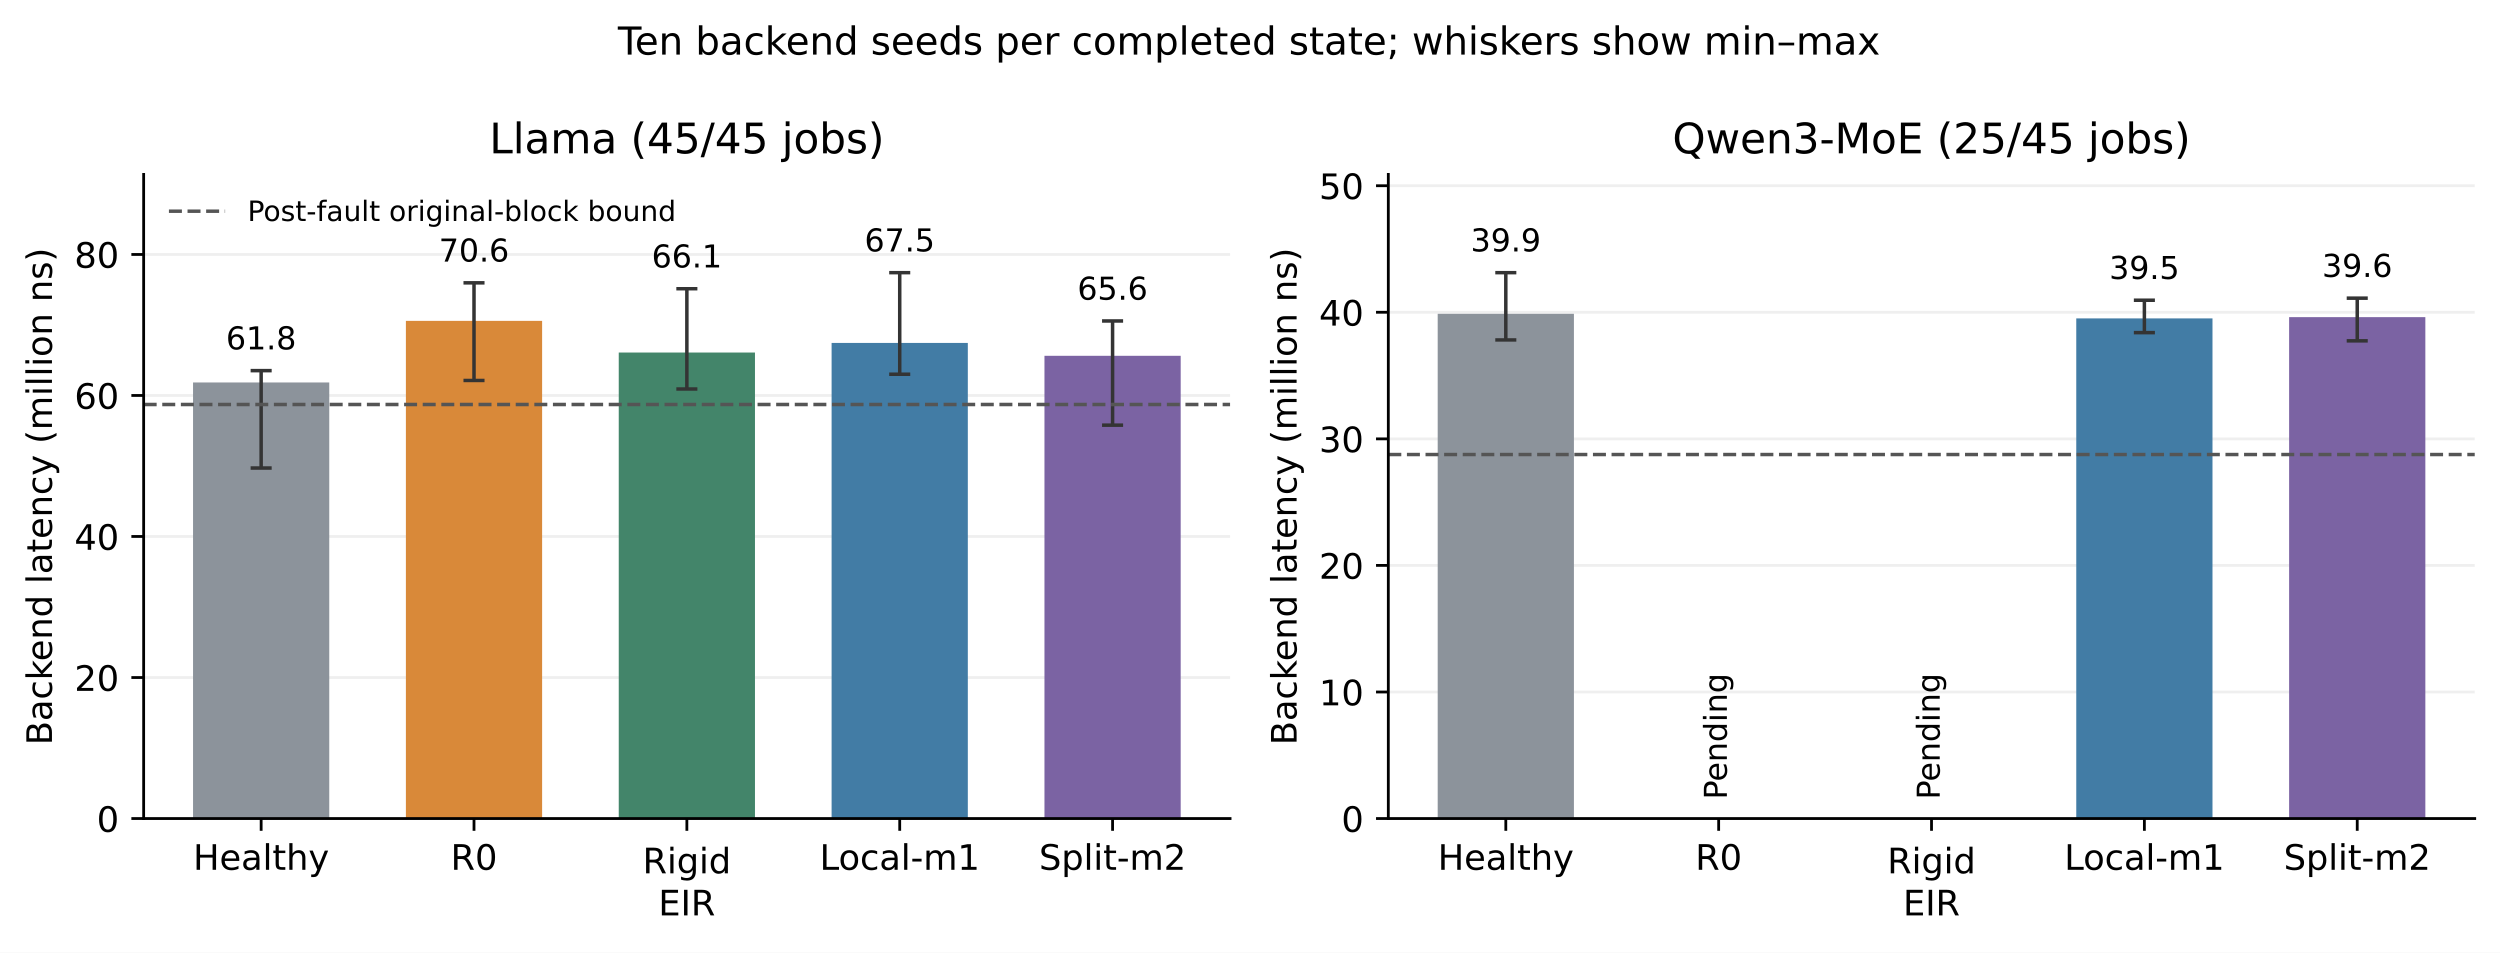
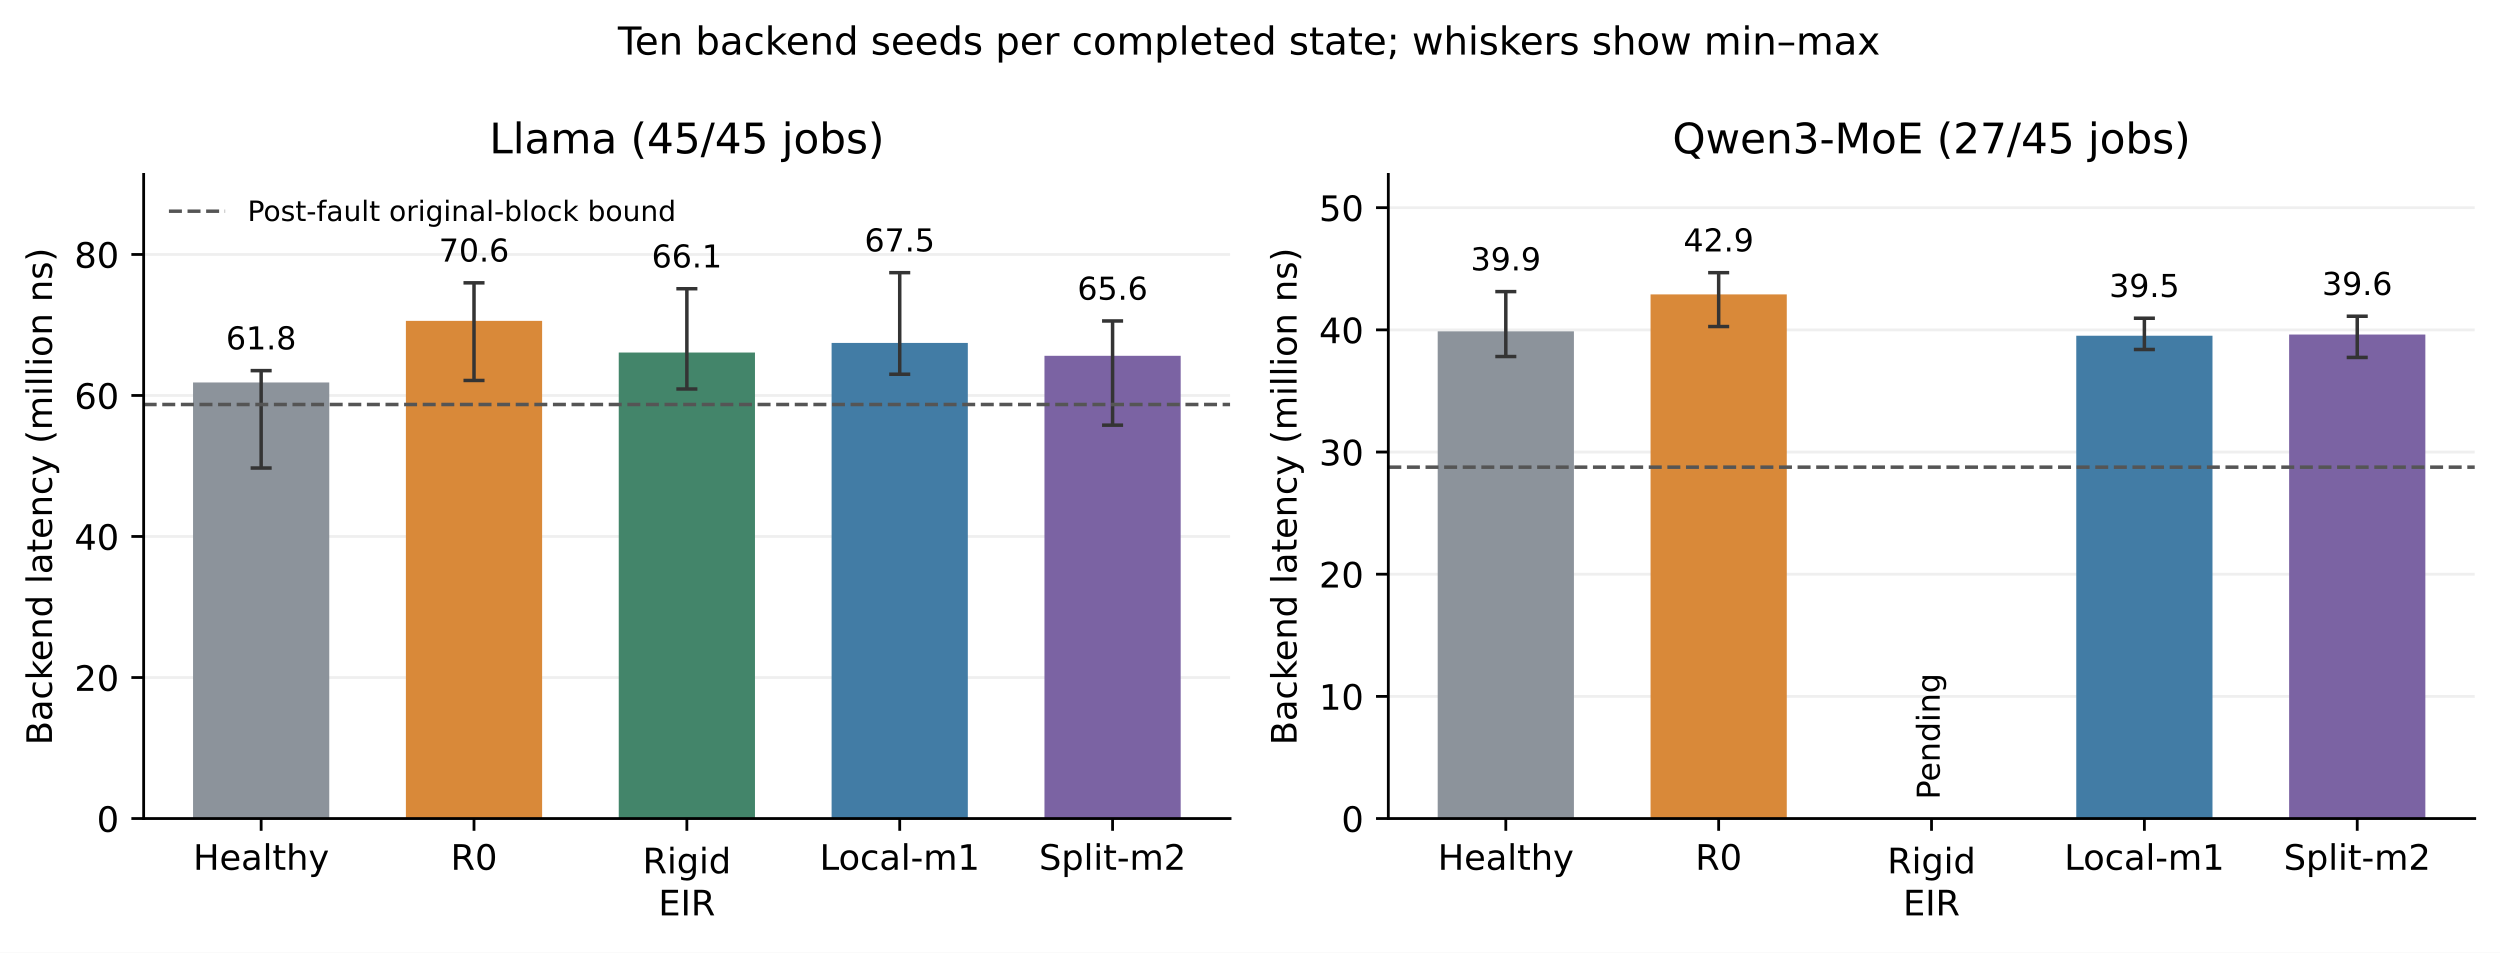
<svg xmlns="http://www.w3.org/2000/svg" xmlns:xlink="http://www.w3.org/1999/xlink" width="712.243pt" height="271.406pt" viewBox="0 0 712.243 271.406" version="1.1">
  <defs>
    <style type="text/css">*{stroke-linejoin: round; stroke-linecap: butt}</style>
  </defs>
  <g id="figure_1">
    <g id="patch_1">
      <path d="M 0 271.406  L 712.243 271.406  L 712.243 0  L 0 0  z " style="fill: #ffffff" />
    </g>
    <g id="axes_1">
      <g id="patch_2">
        <path d="M 40.926 233.202  L 350.443 233.202  L 350.443 49.688  L 40.926 49.688  z " style="fill: #ffffff" />
      </g>
      <g id="matplotlib.axis_1">
        <g id="xtick_1">
          <g id="line2d_1">
            <defs>
-               <path id="m95db76393a" d="M 0 0  L 0 3.5  " style="stroke: #000000; stroke-width: 0.8" />
+               <path id="m9a0423c2c5" d="M 0 0  L 0 3.5  " style="stroke: #000000; stroke-width: 0.8" />
            </defs>
            <g>
-               <use xlink:href="#m95db76393a" x="74.4" y="233.202" style="stroke: #000000; stroke-width: 0.8" />
+               <use xlink:href="#m9a0423c2c5" x="74.4" y="233.202" style="stroke: #000000; stroke-width: 0.8" />
            </g>
          </g>
          <g id="text_1">
            <text style="font-size: 10px; font-family: 'DejaVu Sans', 'Bitstream Vera Sans', 'Computer Modern Sans Serif', 'Lucida Grande', 'Verdana', 'Geneva', 'Lucid', 'Arial', 'Helvetica', 'Avant Garde', sans-serif; text-anchor: middle" x="74.4" y="247.8" transform="rotate(-0 74.40026 247.8002)">Healthy</text>
          </g>
        </g>
        <g id="xtick_2">
          <g id="line2d_2">
            <g>
-               <use xlink:href="#m95db76393a" x="135.042" y="233.202" style="stroke: #000000; stroke-width: 0.8" />
+               <use xlink:href="#m9a0423c2c5" x="135.042" y="233.202" style="stroke: #000000; stroke-width: 0.8" />
            </g>
          </g>
          <g id="text_2">
            <text style="font-size: 10px; font-family: 'DejaVu Sans', 'Bitstream Vera Sans', 'Computer Modern Sans Serif', 'Lucida Grande', 'Verdana', 'Geneva', 'Lucid', 'Arial', 'Helvetica', 'Avant Garde', sans-serif; text-anchor: middle" x="135.042" y="247.799" transform="rotate(-0 135.0424 247.7994)">R0</text>
          </g>
        </g>
        <g id="xtick_3">
          <g id="line2d_3">
            <g>
-               <use xlink:href="#m95db76393a" x="195.685" y="233.202" style="stroke: #000000; stroke-width: 0.8" />
+               <use xlink:href="#m9a0423c2c5" x="195.685" y="233.202" style="stroke: #000000; stroke-width: 0.8" />
            </g>
          </g>
          <g id="text_3">
            <text style="font-size: 10px; font-family: 'DejaVu Sans', 'Bitstream Vera Sans', 'Computer Modern Sans Serif', 'Lucida Grande', 'Verdana', 'Geneva', 'Lucid', 'Arial', 'Helvetica', 'Avant Garde', sans-serif" transform="translate(183.0838 248.8012)">Rigid</text>
            <text style="font-size: 10px; font-family: 'DejaVu Sans', 'Bitstream Vera Sans', 'Computer Modern Sans Serif', 'Lucida Grande', 'Verdana', 'Geneva', 'Lucid', 'Arial', 'Helvetica', 'Avant Garde', sans-serif" transform="translate(187.576 260.8031)">EIR</text>
          </g>
        </g>
        <g id="xtick_4">
          <g id="line2d_4">
            <g>
-               <use xlink:href="#m95db76393a" x="256.327" y="233.202" style="stroke: #000000; stroke-width: 0.8" />
+               <use xlink:href="#m9a0423c2c5" x="256.327" y="233.202" style="stroke: #000000; stroke-width: 0.8" />
            </g>
          </g>
          <g id="text_4">
            <text style="font-size: 10px; font-family: 'DejaVu Sans', 'Bitstream Vera Sans', 'Computer Modern Sans Serif', 'Lucida Grande', 'Verdana', 'Geneva', 'Lucid', 'Arial', 'Helvetica', 'Avant Garde', sans-serif; text-anchor: middle" x="256.327" y="247.8" transform="rotate(-0 256.3268 247.8002)">Local-m1</text>
          </g>
        </g>
        <g id="xtick_5">
          <g id="line2d_5">
            <g>
-               <use xlink:href="#m95db76393a" x="316.969" y="233.202" style="stroke: #000000; stroke-width: 0.8" />
+               <use xlink:href="#m9a0423c2c5" x="316.969" y="233.202" style="stroke: #000000; stroke-width: 0.8" />
            </g>
          </g>
          <g id="text_5">
            <text style="font-size: 10px; font-family: 'DejaVu Sans', 'Bitstream Vera Sans', 'Computer Modern Sans Serif', 'Lucida Grande', 'Verdana', 'Geneva', 'Lucid', 'Arial', 'Helvetica', 'Avant Garde', sans-serif; text-anchor: middle" x="316.969" y="247.8" transform="rotate(-0 316.969 247.8002)">Split-m2</text>
          </g>
        </g>
      </g>
      <g id="matplotlib.axis_2">
        <g id="ytick_1">
          <g id="line2d_6">
-             <path d="M 40.926 233.202  L 350.443 233.202  " clip-path="url(#p97228d1e04)" style="fill: none; stroke: #b0b0b0; stroke-opacity: 0.2; stroke-width: 0.8; stroke-linecap: square" />
+             <path d="M 40.926 233.202  L 350.443 233.202  " clip-path="url(#p2114ed4de5)" style="fill: none; stroke: #b0b0b0; stroke-opacity: 0.2; stroke-width: 0.8; stroke-linecap: square" />
          </g>
          <g id="line2d_7">
            <defs>
-               <path id="ma8f93a1567" d="M 0 0  L -3.5 0  " style="stroke: #000000; stroke-width: 0.8" />
+               <path id="me1f242c147" d="M 0 0  L -3.5 0  " style="stroke: #000000; stroke-width: 0.8" />
            </defs>
            <g>
-               <use xlink:href="#ma8f93a1567" x="40.926" y="233.202" style="stroke: #000000; stroke-width: 0.8" />
+               <use xlink:href="#me1f242c147" x="40.926" y="233.202" style="stroke: #000000; stroke-width: 0.8" />
            </g>
          </g>
          <g id="text_6">
            <text style="font-size: 10px; font-family: 'DejaVu Sans', 'Bitstream Vera Sans', 'Computer Modern Sans Serif', 'Lucida Grande', 'Verdana', 'Geneva', 'Lucid', 'Arial', 'Helvetica', 'Avant Garde', sans-serif; text-anchor: end" x="33.926" y="237.001" transform="rotate(-0 33.92578 237.0006)">0</text>
          </g>
        </g>
        <g id="ytick_2">
          <g id="line2d_8">
-             <path d="M 40.926 193.024  L 350.443 193.024  " clip-path="url(#p97228d1e04)" style="fill: none; stroke: #b0b0b0; stroke-opacity: 0.2; stroke-width: 0.8; stroke-linecap: square" />
+             <path d="M 40.926 193.024  L 350.443 193.024  " clip-path="url(#p2114ed4de5)" style="fill: none; stroke: #b0b0b0; stroke-opacity: 0.2; stroke-width: 0.8; stroke-linecap: square" />
          </g>
          <g id="line2d_9">
            <g>
-               <use xlink:href="#ma8f93a1567" x="40.926" y="193.024" style="stroke: #000000; stroke-width: 0.8" />
+               <use xlink:href="#me1f242c147" x="40.926" y="193.024" style="stroke: #000000; stroke-width: 0.8" />
            </g>
          </g>
          <g id="text_7">
            <text style="font-size: 10px; font-family: 'DejaVu Sans', 'Bitstream Vera Sans', 'Computer Modern Sans Serif', 'Lucida Grande', 'Verdana', 'Geneva', 'Lucid', 'Arial', 'Helvetica', 'Avant Garde', sans-serif; text-anchor: end" x="33.926" y="196.822" transform="rotate(-0 33.92578 196.8224)">20</text>
          </g>
        </g>
        <g id="ytick_3">
          <g id="line2d_10">
-             <path d="M 40.926 152.845  L 350.443 152.845  " clip-path="url(#p97228d1e04)" style="fill: none; stroke: #b0b0b0; stroke-opacity: 0.2; stroke-width: 0.8; stroke-linecap: square" />
+             <path d="M 40.926 152.845  L 350.443 152.845  " clip-path="url(#p2114ed4de5)" style="fill: none; stroke: #b0b0b0; stroke-opacity: 0.2; stroke-width: 0.8; stroke-linecap: square" />
          </g>
          <g id="line2d_11">
            <g>
-               <use xlink:href="#ma8f93a1567" x="40.926" y="152.845" style="stroke: #000000; stroke-width: 0.8" />
+               <use xlink:href="#me1f242c147" x="40.926" y="152.845" style="stroke: #000000; stroke-width: 0.8" />
            </g>
          </g>
          <g id="text_8">
            <text style="font-size: 10px; font-family: 'DejaVu Sans', 'Bitstream Vera Sans', 'Computer Modern Sans Serif', 'Lucida Grande', 'Verdana', 'Geneva', 'Lucid', 'Arial', 'Helvetica', 'Avant Garde', sans-serif; text-anchor: end" x="33.926" y="156.644" transform="rotate(-0 33.92578 156.6443)">40</text>
          </g>
        </g>
        <g id="ytick_4">
          <g id="line2d_12">
-             <path d="M 40.926 112.667  L 350.443 112.667  " clip-path="url(#p97228d1e04)" style="fill: none; stroke: #b0b0b0; stroke-opacity: 0.2; stroke-width: 0.8; stroke-linecap: square" />
+             <path d="M 40.926 112.667  L 350.443 112.667  " clip-path="url(#p2114ed4de5)" style="fill: none; stroke: #b0b0b0; stroke-opacity: 0.2; stroke-width: 0.8; stroke-linecap: square" />
          </g>
          <g id="line2d_13">
            <g>
-               <use xlink:href="#ma8f93a1567" x="40.926" y="112.667" style="stroke: #000000; stroke-width: 0.8" />
+               <use xlink:href="#me1f242c147" x="40.926" y="112.667" style="stroke: #000000; stroke-width: 0.8" />
            </g>
          </g>
          <g id="text_9">
            <text style="font-size: 10px; font-family: 'DejaVu Sans', 'Bitstream Vera Sans', 'Computer Modern Sans Serif', 'Lucida Grande', 'Verdana', 'Geneva', 'Lucid', 'Arial', 'Helvetica', 'Avant Garde', sans-serif; text-anchor: end" x="33.926" y="116.466" transform="rotate(-0 33.92578 116.4661)">60</text>
          </g>
        </g>
        <g id="ytick_5">
          <g id="line2d_14">
-             <path d="M 40.926 72.489  L 350.443 72.489  " clip-path="url(#p97228d1e04)" style="fill: none; stroke: #b0b0b0; stroke-opacity: 0.2; stroke-width: 0.8; stroke-linecap: square" />
+             <path d="M 40.926 72.489  L 350.443 72.489  " clip-path="url(#p2114ed4de5)" style="fill: none; stroke: #b0b0b0; stroke-opacity: 0.2; stroke-width: 0.8; stroke-linecap: square" />
          </g>
          <g id="line2d_15">
            <g>
-               <use xlink:href="#ma8f93a1567" x="40.926" y="72.489" style="stroke: #000000; stroke-width: 0.8" />
+               <use xlink:href="#me1f242c147" x="40.926" y="72.489" style="stroke: #000000; stroke-width: 0.8" />
            </g>
          </g>
          <g id="text_10">
            <text style="font-size: 10px; font-family: 'DejaVu Sans', 'Bitstream Vera Sans', 'Computer Modern Sans Serif', 'Lucida Grande', 'Verdana', 'Geneva', 'Lucid', 'Arial', 'Helvetica', 'Avant Garde', sans-serif; text-anchor: end" x="33.926" y="76.288" transform="rotate(-0 33.92578 76.288)">80</text>
          </g>
        </g>
        <g id="text_11">
          <text style="font-size: 10px; font-family: 'DejaVu Sans', 'Bitstream Vera Sans', 'Computer Modern Sans Serif', 'Lucida Grande', 'Verdana', 'Geneva', 'Lucid', 'Arial', 'Helvetica', 'Avant Garde', sans-serif; text-anchor: middle" x="14.798" y="141.445" transform="rotate(-90 14.79844 141.4449)">Backend latency (million ns)</text>
        </g>
      </g>
      <g id="patch_3">
-         <path d="M 54.995 233.202  L 93.806 233.202  L 93.806 108.957  L 54.995 108.957  z " clip-path="url(#p97228d1e04)" style="fill: #8c939b" />
+         <path d="M 54.995 233.202  L 93.806 233.202  L 93.806 108.957  L 54.995 108.957  z " clip-path="url(#p2114ed4de5)" style="fill: #8c939b" />
      </g>
      <g id="patch_4">
-         <path d="M 115.637 233.202  L 154.448 233.202  L 154.448 91.413  L 115.637 91.413  z " clip-path="url(#p97228d1e04)" style="fill: #d98939" />
+         <path d="M 115.637 233.202  L 154.448 233.202  L 154.448 91.413  L 115.637 91.413  z " clip-path="url(#p2114ed4de5)" style="fill: #d98939" />
      </g>
      <g id="patch_5">
-         <path d="M 176.279 233.202  L 215.09 233.202  L 215.09 100.432  L 176.279 100.432  z " clip-path="url(#p97228d1e04)" style="fill: #43856a" />
+         <path d="M 176.279 233.202  L 215.09 233.202  L 215.09 100.432  L 176.279 100.432  z " clip-path="url(#p2114ed4de5)" style="fill: #43856a" />
      </g>
      <g id="patch_6">
-         <path d="M 236.921 233.202  L 275.732 233.202  L 275.732 97.697  L 236.921 97.697  z " clip-path="url(#p97228d1e04)" style="fill: #427ca5" />
+         <path d="M 236.921 233.202  L 275.732 233.202  L 275.732 97.697  L 236.921 97.697  z " clip-path="url(#p2114ed4de5)" style="fill: #427ca5" />
      </g>
      <g id="patch_7">
-         <path d="M 297.563 233.202  L 336.374 233.202  L 336.374 101.375  L 297.563 101.375  z " clip-path="url(#p97228d1e04)" style="fill: #7b63a3" />
+         <path d="M 297.563 233.202  L 336.374 233.202  L 336.374 101.375  L 297.563 101.375  z " clip-path="url(#p2114ed4de5)" style="fill: #7b63a3" />
      </g>
      <g id="LineCollection_1">
-         <path d="M 74.4 133.34  L 74.4 105.593  " clip-path="url(#p97228d1e04)" style="fill: none; stroke: #343434" />
+         <path d="M 74.4 133.34  L 74.4 105.593  " clip-path="url(#p2114ed4de5)" style="fill: none; stroke: #343434" />
      </g>
      <g id="line2d_16">
        <defs>
-           <path id="m844f70cbc8" d="M 3 0  L -3 -0  " style="stroke: #343434" />
+           <path id="mfbecf5df27" d="M 3 0  L -3 -0  " style="stroke: #343434" />
        </defs>
-         <g clip-path="url(#p97228d1e04)">
-           <use xlink:href="#m844f70cbc8" x="74.4" y="133.34" style="fill: #1f77b4; stroke: #343434" />
+         <g clip-path="url(#p2114ed4de5)">
+           <use xlink:href="#mfbecf5df27" x="74.4" y="133.34" style="fill: #1f77b4; stroke: #343434" />
        </g>
      </g>
      <g id="line2d_17">
-         <g clip-path="url(#p97228d1e04)">
-           <use xlink:href="#m844f70cbc8" x="74.4" y="105.593" style="fill: #1f77b4; stroke: #343434" />
+         <g clip-path="url(#p2114ed4de5)">
+           <use xlink:href="#mfbecf5df27" x="74.4" y="105.593" style="fill: #1f77b4; stroke: #343434" />
        </g>
      </g>
      <g id="LineCollection_2">
-         <path d="M 135.042 108.393  L 135.042 80.576  " clip-path="url(#p97228d1e04)" style="fill: none; stroke: #343434" />
+         <path d="M 135.042 108.393  L 135.042 80.576  " clip-path="url(#p2114ed4de5)" style="fill: none; stroke: #343434" />
      </g>
      <g id="line2d_18">
-         <g clip-path="url(#p97228d1e04)">
-           <use xlink:href="#m844f70cbc8" x="135.042" y="108.393" style="fill: #1f77b4; stroke: #343434" />
+         <g clip-path="url(#p2114ed4de5)">
+           <use xlink:href="#mfbecf5df27" x="135.042" y="108.393" style="fill: #1f77b4; stroke: #343434" />
        </g>
      </g>
      <g id="line2d_19">
-         <g clip-path="url(#p97228d1e04)">
-           <use xlink:href="#m844f70cbc8" x="135.042" y="80.576" style="fill: #1f77b4; stroke: #343434" />
+         <g clip-path="url(#p2114ed4de5)">
+           <use xlink:href="#mfbecf5df27" x="135.042" y="80.576" style="fill: #1f77b4; stroke: #343434" />
        </g>
      </g>
      <g id="LineCollection_3">
-         <path d="M 195.685 110.827  L 195.685 82.256  " clip-path="url(#p97228d1e04)" style="fill: none; stroke: #343434" />
+         <path d="M 195.685 110.827  L 195.685 82.256  " clip-path="url(#p2114ed4de5)" style="fill: none; stroke: #343434" />
      </g>
      <g id="line2d_20">
-         <g clip-path="url(#p97228d1e04)">
-           <use xlink:href="#m844f70cbc8" x="195.685" y="110.827" style="fill: #1f77b4; stroke: #343434" />
+         <g clip-path="url(#p2114ed4de5)">
+           <use xlink:href="#mfbecf5df27" x="195.685" y="110.827" style="fill: #1f77b4; stroke: #343434" />
        </g>
      </g>
      <g id="line2d_21">
-         <g clip-path="url(#p97228d1e04)">
-           <use xlink:href="#m844f70cbc8" x="195.685" y="82.256" style="fill: #1f77b4; stroke: #343434" />
+         <g clip-path="url(#p2114ed4de5)">
+           <use xlink:href="#mfbecf5df27" x="195.685" y="82.256" style="fill: #1f77b4; stroke: #343434" />
        </g>
      </g>
      <g id="LineCollection_4">
-         <path d="M 256.327 106.616  L 256.327 77.682  " clip-path="url(#p97228d1e04)" style="fill: none; stroke: #343434" />
+         <path d="M 256.327 106.616  L 256.327 77.682  " clip-path="url(#p2114ed4de5)" style="fill: none; stroke: #343434" />
      </g>
      <g id="line2d_22">
-         <g clip-path="url(#p97228d1e04)">
-           <use xlink:href="#m844f70cbc8" x="256.327" y="106.616" style="fill: #1f77b4; stroke: #343434" />
+         <g clip-path="url(#p2114ed4de5)">
+           <use xlink:href="#mfbecf5df27" x="256.327" y="106.616" style="fill: #1f77b4; stroke: #343434" />
        </g>
      </g>
      <g id="line2d_23">
-         <g clip-path="url(#p97228d1e04)">
-           <use xlink:href="#m844f70cbc8" x="256.327" y="77.682" style="fill: #1f77b4; stroke: #343434" />
+         <g clip-path="url(#p2114ed4de5)">
+           <use xlink:href="#mfbecf5df27" x="256.327" y="77.682" style="fill: #1f77b4; stroke: #343434" />
        </g>
      </g>
      <g id="LineCollection_5">
-         <path d="M 316.969 121.126  L 316.969 91.442  " clip-path="url(#p97228d1e04)" style="fill: none; stroke: #343434" />
+         <path d="M 316.969 121.126  L 316.969 91.442  " clip-path="url(#p2114ed4de5)" style="fill: none; stroke: #343434" />
      </g>
      <g id="line2d_24">
-         <g clip-path="url(#p97228d1e04)">
-           <use xlink:href="#m844f70cbc8" x="316.969" y="121.126" style="fill: #1f77b4; stroke: #343434" />
+         <g clip-path="url(#p2114ed4de5)">
+           <use xlink:href="#mfbecf5df27" x="316.969" y="121.126" style="fill: #1f77b4; stroke: #343434" />
        </g>
      </g>
      <g id="line2d_25">
-         <g clip-path="url(#p97228d1e04)">
-           <use xlink:href="#m844f70cbc8" x="316.969" y="91.442" style="fill: #1f77b4; stroke: #343434" />
+         <g clip-path="url(#p2114ed4de5)">
+           <use xlink:href="#mfbecf5df27" x="316.969" y="91.442" style="fill: #1f77b4; stroke: #343434" />
        </g>
      </g>
      <g id="line2d_26">
-         <path d="M 40.926 115.238  L 350.443 115.238  " clip-path="url(#p97228d1e04)" style="fill: none; stroke-dasharray: 3.7,1.6; stroke-dashoffset: 0; stroke: #555555" />
+         <path d="M 40.926 115.238  L 350.443 115.238  " clip-path="url(#p2114ed4de5)" style="fill: none; stroke-dasharray: 3.7,1.6; stroke-dashoffset: 0; stroke: #555555" />
      </g>
      <g id="patch_8">
        <path d="M 40.926 233.202  L 40.926 49.688  " style="fill: none; stroke: #000000; stroke-width: 0.8; stroke-linejoin: miter; stroke-linecap: square" />
      </g>
      <g id="patch_9">
        <path d="M 40.926 233.202  L 350.443 233.202  " style="fill: none; stroke: #000000; stroke-width: 0.8; stroke-linejoin: miter; stroke-linecap: square" />
      </g>
      <g id="text_12">
        <text style="font-size: 9px; font-family: 'DejaVu Sans', 'Bitstream Vera Sans', 'Computer Modern Sans Serif', 'Lucida Grande', 'Verdana', 'Geneva', 'Lucid', 'Arial', 'Helvetica', 'Avant Garde', sans-serif; text-anchor: middle" x="74.4" y="99.543" transform="rotate(-0 74.40026 99.54295)">61.8</text>
      </g>
      <g id="text_13">
        <text style="font-size: 9px; font-family: 'DejaVu Sans', 'Bitstream Vera Sans', 'Computer Modern Sans Serif', 'Lucida Grande', 'Verdana', 'Geneva', 'Lucid', 'Arial', 'Helvetica', 'Avant Garde', sans-serif; text-anchor: middle" x="135.042" y="74.526" transform="rotate(-0 135.0424 74.52638)">70.6</text>
      </g>
      <g id="text_14">
        <text style="font-size: 9px; font-family: 'DejaVu Sans', 'Bitstream Vera Sans', 'Computer Modern Sans Serif', 'Lucida Grande', 'Verdana', 'Geneva', 'Lucid', 'Arial', 'Helvetica', 'Avant Garde', sans-serif; text-anchor: middle" x="195.685" y="76.206" transform="rotate(-0 195.6846 76.20582)">66.1</text>
      </g>
      <g id="text_15">
        <text style="font-size: 9px; font-family: 'DejaVu Sans', 'Bitstream Vera Sans', 'Computer Modern Sans Serif', 'Lucida Grande', 'Verdana', 'Geneva', 'Lucid', 'Arial', 'Helvetica', 'Avant Garde', sans-serif; text-anchor: middle" x="256.327" y="71.632" transform="rotate(-0 256.3268 71.63151)">67.5</text>
      </g>
      <g id="text_16">
        <text style="font-size: 9px; font-family: 'DejaVu Sans', 'Bitstream Vera Sans', 'Computer Modern Sans Serif', 'Lucida Grande', 'Verdana', 'Geneva', 'Lucid', 'Arial', 'Helvetica', 'Avant Garde', sans-serif; text-anchor: middle" x="316.969" y="85.391" transform="rotate(-0 316.969 85.39143)">65.6</text>
      </g>
      <g id="text_17">
        <text style="font-size: 12px; font-family: 'DejaVu Sans', 'Bitstream Vera Sans', 'Computer Modern Sans Serif', 'Lucida Grande', 'Verdana', 'Geneva', 'Lucid', 'Arial', 'Helvetica', 'Avant Garde', sans-serif; text-anchor: middle" x="195.685" y="43.688" transform="rotate(-0 195.6846 43.688)">Llama (45/45 jobs)</text>
      </g>
      <g id="legend_1">
        <g id="line2d_27">
          <path d="M 48.126 60.167  L 56.126 60.167  L 64.126 60.167  " style="fill: none; stroke-dasharray: 3.7,1.6; stroke-dashoffset: 0; stroke: #555555" />
        </g>
        <g id="text_18">
          <text style="font-size: 8px; font-family: 'DejaVu Sans', 'Bitstream Vera Sans', 'Computer Modern Sans Serif', 'Lucida Grande', 'Verdana', 'Geneva', 'Lucid', 'Arial', 'Helvetica', 'Avant Garde', sans-serif; text-anchor: start" x="70.526" y="62.967" transform="rotate(-0 70.52578 62.96675)">Post-fault original-block bound</text>
        </g>
      </g>
    </g>
    <g id="axes_2">
      <g id="patch_10">
        <path d="M 395.526 233.202  L 705.043 233.202  L 705.043 49.688  L 395.526 49.688  z " style="fill: #ffffff" />
      </g>
      <g id="matplotlib.axis_3">
        <g id="xtick_6">
          <g id="line2d_28">
            <g>
-               <use xlink:href="#m95db76393a" x="429" y="233.202" style="stroke: #000000; stroke-width: 0.8" />
+               <use xlink:href="#m9a0423c2c5" x="429" y="233.202" style="stroke: #000000; stroke-width: 0.8" />
            </g>
          </g>
          <g id="text_19">
            <text style="font-size: 10px; font-family: 'DejaVu Sans', 'Bitstream Vera Sans', 'Computer Modern Sans Serif', 'Lucida Grande', 'Verdana', 'Geneva', 'Lucid', 'Arial', 'Helvetica', 'Avant Garde', sans-serif; text-anchor: middle" x="429" y="247.8" transform="rotate(-0 429.0003 247.8002)">Healthy</text>
          </g>
        </g>
        <g id="xtick_7">
          <g id="line2d_29">
            <g>
-               <use xlink:href="#m95db76393a" x="489.642" y="233.202" style="stroke: #000000; stroke-width: 0.8" />
+               <use xlink:href="#m9a0423c2c5" x="489.642" y="233.202" style="stroke: #000000; stroke-width: 0.8" />
            </g>
          </g>
          <g id="text_20">
            <text style="font-size: 10px; font-family: 'DejaVu Sans', 'Bitstream Vera Sans', 'Computer Modern Sans Serif', 'Lucida Grande', 'Verdana', 'Geneva', 'Lucid', 'Arial', 'Helvetica', 'Avant Garde', sans-serif; text-anchor: middle" x="489.642" y="247.799" transform="rotate(-0 489.6424 247.7994)">R0</text>
          </g>
        </g>
        <g id="xtick_8">
          <g id="line2d_30">
            <g>
-               <use xlink:href="#m95db76393a" x="550.285" y="233.202" style="stroke: #000000; stroke-width: 0.8" />
+               <use xlink:href="#m9a0423c2c5" x="550.285" y="233.202" style="stroke: #000000; stroke-width: 0.8" />
            </g>
          </g>
          <g id="text_21">
            <text style="font-size: 10px; font-family: 'DejaVu Sans', 'Bitstream Vera Sans', 'Computer Modern Sans Serif', 'Lucida Grande', 'Verdana', 'Geneva', 'Lucid', 'Arial', 'Helvetica', 'Avant Garde', sans-serif" transform="translate(537.6838 248.8012)">Rigid</text>
            <text style="font-size: 10px; font-family: 'DejaVu Sans', 'Bitstream Vera Sans', 'Computer Modern Sans Serif', 'Lucida Grande', 'Verdana', 'Geneva', 'Lucid', 'Arial', 'Helvetica', 'Avant Garde', sans-serif" transform="translate(542.176 260.8031)">EIR</text>
          </g>
        </g>
        <g id="xtick_9">
          <g id="line2d_31">
            <g>
-               <use xlink:href="#m95db76393a" x="610.927" y="233.202" style="stroke: #000000; stroke-width: 0.8" />
+               <use xlink:href="#m9a0423c2c5" x="610.927" y="233.202" style="stroke: #000000; stroke-width: 0.8" />
            </g>
          </g>
          <g id="text_22">
            <text style="font-size: 10px; font-family: 'DejaVu Sans', 'Bitstream Vera Sans', 'Computer Modern Sans Serif', 'Lucida Grande', 'Verdana', 'Geneva', 'Lucid', 'Arial', 'Helvetica', 'Avant Garde', sans-serif; text-anchor: middle" x="610.927" y="247.8" transform="rotate(-0 610.9268 247.8002)">Local-m1</text>
          </g>
        </g>
        <g id="xtick_10">
          <g id="line2d_32">
            <g>
-               <use xlink:href="#m95db76393a" x="671.569" y="233.202" style="stroke: #000000; stroke-width: 0.8" />
+               <use xlink:href="#m9a0423c2c5" x="671.569" y="233.202" style="stroke: #000000; stroke-width: 0.8" />
            </g>
          </g>
          <g id="text_23">
            <text style="font-size: 10px; font-family: 'DejaVu Sans', 'Bitstream Vera Sans', 'Computer Modern Sans Serif', 'Lucida Grande', 'Verdana', 'Geneva', 'Lucid', 'Arial', 'Helvetica', 'Avant Garde', sans-serif; text-anchor: middle" x="671.569" y="247.8" transform="rotate(-0 671.569 247.8002)">Split-m2</text>
          </g>
        </g>
      </g>
      <g id="matplotlib.axis_4">
        <g id="ytick_6">
          <g id="line2d_33">
-             <path d="M 395.526 233.202  L 705.043 233.202  " clip-path="url(#p6d6d99c89f)" style="fill: none; stroke: #b0b0b0; stroke-opacity: 0.2; stroke-width: 0.8; stroke-linecap: square" />
+             <path d="M 395.526 233.202  L 705.043 233.202  " clip-path="url(#pee52f67580)" style="fill: none; stroke: #b0b0b0; stroke-opacity: 0.2; stroke-width: 0.8; stroke-linecap: square" />
          </g>
          <g id="line2d_34">
            <g>
-               <use xlink:href="#ma8f93a1567" x="395.526" y="233.202" style="stroke: #000000; stroke-width: 0.8" />
+               <use xlink:href="#me1f242c147" x="395.526" y="233.202" style="stroke: #000000; stroke-width: 0.8" />
            </g>
          </g>
          <g id="text_24">
            <text style="font-size: 10px; font-family: 'DejaVu Sans', 'Bitstream Vera Sans', 'Computer Modern Sans Serif', 'Lucida Grande', 'Verdana', 'Geneva', 'Lucid', 'Arial', 'Helvetica', 'Avant Garde', sans-serif; text-anchor: end" x="388.526" y="237.001" transform="rotate(-0 388.5258 237.0006)">0</text>
          </g>
        </g>
        <g id="ytick_7">
          <g id="line2d_35">
-             <path d="M 395.526 197.145  L 705.043 197.145  " clip-path="url(#p6d6d99c89f)" style="fill: none; stroke: #b0b0b0; stroke-opacity: 0.2; stroke-width: 0.8; stroke-linecap: square" />
+             <path d="M 395.526 198.396  L 705.043 198.396  " clip-path="url(#pee52f67580)" style="fill: none; stroke: #b0b0b0; stroke-opacity: 0.2; stroke-width: 0.8; stroke-linecap: square" />
          </g>
          <g id="line2d_36">
            <g>
-               <use xlink:href="#ma8f93a1567" x="395.526" y="197.145" style="stroke: #000000; stroke-width: 0.8" />
+               <use xlink:href="#me1f242c147" x="395.526" y="198.396" style="stroke: #000000; stroke-width: 0.8" />
            </g>
          </g>
          <g id="text_25">
-             <text style="font-size: 10px; font-family: 'DejaVu Sans', 'Bitstream Vera Sans', 'Computer Modern Sans Serif', 'Lucida Grande', 'Verdana', 'Geneva', 'Lucid', 'Arial', 'Helvetica', 'Avant Garde', sans-serif; text-anchor: end" x="388.526" y="200.943" transform="rotate(-0 388.5258 200.9433)">10</text>
+             <text style="font-size: 10px; font-family: 'DejaVu Sans', 'Bitstream Vera Sans', 'Computer Modern Sans Serif', 'Lucida Grande', 'Verdana', 'Geneva', 'Lucid', 'Arial', 'Helvetica', 'Avant Garde', sans-serif; text-anchor: end" x="388.526" y="202.195" transform="rotate(-0 388.5258 202.1946)">10</text>
          </g>
        </g>
        <g id="ytick_8">
          <g id="line2d_37">
-             <path d="M 395.526 161.087  L 705.043 161.087  " clip-path="url(#p6d6d99c89f)" style="fill: none; stroke: #b0b0b0; stroke-opacity: 0.2; stroke-width: 0.8; stroke-linecap: square" />
+             <path d="M 395.526 163.59  L 705.043 163.59  " clip-path="url(#pee52f67580)" style="fill: none; stroke: #b0b0b0; stroke-opacity: 0.2; stroke-width: 0.8; stroke-linecap: square" />
          </g>
          <g id="line2d_38">
            <g>
-               <use xlink:href="#ma8f93a1567" x="395.526" y="161.087" style="stroke: #000000; stroke-width: 0.8" />
+               <use xlink:href="#me1f242c147" x="395.526" y="163.59" style="stroke: #000000; stroke-width: 0.8" />
            </g>
          </g>
          <g id="text_26">
-             <text style="font-size: 10px; font-family: 'DejaVu Sans', 'Bitstream Vera Sans', 'Computer Modern Sans Serif', 'Lucida Grande', 'Verdana', 'Geneva', 'Lucid', 'Arial', 'Helvetica', 'Avant Garde', sans-serif; text-anchor: end" x="388.526" y="164.886" transform="rotate(-0 388.5258 164.8861)">20</text>
+             <text style="font-size: 10px; font-family: 'DejaVu Sans', 'Bitstream Vera Sans', 'Computer Modern Sans Serif', 'Lucida Grande', 'Verdana', 'Geneva', 'Lucid', 'Arial', 'Helvetica', 'Avant Garde', sans-serif; text-anchor: end" x="388.526" y="167.389" transform="rotate(-0 388.5258 167.3886)">20</text>
          </g>
        </g>
        <g id="ytick_9">
          <g id="line2d_39">
-             <path d="M 395.526 125.03  L 705.043 125.03  " clip-path="url(#p6d6d99c89f)" style="fill: none; stroke: #b0b0b0; stroke-opacity: 0.2; stroke-width: 0.8; stroke-linecap: square" />
+             <path d="M 395.526 128.784  L 705.043 128.784  " clip-path="url(#pee52f67580)" style="fill: none; stroke: #b0b0b0; stroke-opacity: 0.2; stroke-width: 0.8; stroke-linecap: square" />
          </g>
          <g id="line2d_40">
            <g>
-               <use xlink:href="#ma8f93a1567" x="395.526" y="125.03" style="stroke: #000000; stroke-width: 0.8" />
+               <use xlink:href="#me1f242c147" x="395.526" y="128.784" style="stroke: #000000; stroke-width: 0.8" />
            </g>
          </g>
          <g id="text_27">
-             <text style="font-size: 10px; font-family: 'DejaVu Sans', 'Bitstream Vera Sans', 'Computer Modern Sans Serif', 'Lucida Grande', 'Verdana', 'Geneva', 'Lucid', 'Arial', 'Helvetica', 'Avant Garde', sans-serif; text-anchor: end" x="388.526" y="128.829" transform="rotate(-0 388.5258 128.8289)">30</text>
+             <text style="font-size: 10px; font-family: 'DejaVu Sans', 'Bitstream Vera Sans', 'Computer Modern Sans Serif', 'Lucida Grande', 'Verdana', 'Geneva', 'Lucid', 'Arial', 'Helvetica', 'Avant Garde', sans-serif; text-anchor: end" x="388.526" y="132.583" transform="rotate(-0 388.5258 132.5825)">30</text>
          </g>
        </g>
        <g id="ytick_10">
          <g id="line2d_41">
-             <path d="M 395.526 88.973  L 705.043 88.973  " clip-path="url(#p6d6d99c89f)" style="fill: none; stroke: #b0b0b0; stroke-opacity: 0.2; stroke-width: 0.8; stroke-linecap: square" />
+             <path d="M 395.526 93.978  L 705.043 93.978  " clip-path="url(#pee52f67580)" style="fill: none; stroke: #b0b0b0; stroke-opacity: 0.2; stroke-width: 0.8; stroke-linecap: square" />
          </g>
          <g id="line2d_42">
            <g>
-               <use xlink:href="#ma8f93a1567" x="395.526" y="88.973" style="stroke: #000000; stroke-width: 0.8" />
+               <use xlink:href="#me1f242c147" x="395.526" y="93.978" style="stroke: #000000; stroke-width: 0.8" />
            </g>
          </g>
          <g id="text_28">
-             <text style="font-size: 10px; font-family: 'DejaVu Sans', 'Bitstream Vera Sans', 'Computer Modern Sans Serif', 'Lucida Grande', 'Verdana', 'Geneva', 'Lucid', 'Arial', 'Helvetica', 'Avant Garde', sans-serif; text-anchor: end" x="388.526" y="92.772" transform="rotate(-0 388.5258 92.77163)">40</text>
+             <text style="font-size: 10px; font-family: 'DejaVu Sans', 'Bitstream Vera Sans', 'Computer Modern Sans Serif', 'Lucida Grande', 'Verdana', 'Geneva', 'Lucid', 'Arial', 'Helvetica', 'Avant Garde', sans-serif; text-anchor: end" x="388.526" y="97.777" transform="rotate(-0 388.5258 97.77654)">40</text>
          </g>
        </g>
        <g id="ytick_11">
          <g id="line2d_43">
-             <path d="M 395.526 52.916  L 705.043 52.916  " clip-path="url(#p6d6d99c89f)" style="fill: none; stroke: #b0b0b0; stroke-opacity: 0.2; stroke-width: 0.8; stroke-linecap: square" />
+             <path d="M 395.526 59.172  L 705.043 59.172  " clip-path="url(#pee52f67580)" style="fill: none; stroke: #b0b0b0; stroke-opacity: 0.2; stroke-width: 0.8; stroke-linecap: square" />
          </g>
          <g id="line2d_44">
            <g>
-               <use xlink:href="#ma8f93a1567" x="395.526" y="52.916" style="stroke: #000000; stroke-width: 0.8" />
+               <use xlink:href="#me1f242c147" x="395.526" y="59.172" style="stroke: #000000; stroke-width: 0.8" />
            </g>
          </g>
          <g id="text_29">
-             <text style="font-size: 10px; font-family: 'DejaVu Sans', 'Bitstream Vera Sans', 'Computer Modern Sans Serif', 'Lucida Grande', 'Verdana', 'Geneva', 'Lucid', 'Arial', 'Helvetica', 'Avant Garde', sans-serif; text-anchor: end" x="388.526" y="56.714" transform="rotate(-0 388.5258 56.7144)">50</text>
+             <text style="font-size: 10px; font-family: 'DejaVu Sans', 'Bitstream Vera Sans', 'Computer Modern Sans Serif', 'Lucida Grande', 'Verdana', 'Geneva', 'Lucid', 'Arial', 'Helvetica', 'Avant Garde', sans-serif; text-anchor: end" x="388.526" y="62.971" transform="rotate(-0 388.5258 62.97053)">50</text>
          </g>
        </g>
        <g id="text_30">
          <text style="font-size: 10px; font-family: 'DejaVu Sans', 'Bitstream Vera Sans', 'Computer Modern Sans Serif', 'Lucida Grande', 'Verdana', 'Geneva', 'Lucid', 'Arial', 'Helvetica', 'Avant Garde', sans-serif; text-anchor: middle" x="369.398" y="141.445" transform="rotate(-90 369.3984 141.4449)">Backend latency (million ns)</text>
        </g>
      </g>
      <g id="patch_11">
-         <path d="M 409.595 233.202  L 448.406 233.202  L 448.406 89.404  L 409.595 89.404  z " clip-path="url(#p6d6d99c89f)" style="fill: #8c939b" />
+         <path d="M 409.595 233.202  L 448.406 233.202  L 448.406 94.394  L 409.595 94.394  z " clip-path="url(#pee52f67580)" style="fill: #8c939b" />
      </g>
      <g id="patch_12">
-         <path d="M 591.521 233.202  L 630.332 233.202  L 630.332 90.711  L 591.521 90.711  z " clip-path="url(#p6d6d99c89f)" style="fill: #427ca5" />
+         <path d="M 470.237 233.202  L 509.048 233.202  L 509.048 83.87  L 470.237 83.87  z " clip-path="url(#pee52f67580)" style="fill: #d98939" />
      </g>
      <g id="patch_13">
-         <path d="M 652.163 233.202  L 690.974 233.202  L 690.974 90.359  L 652.163 90.359  z " clip-path="url(#p6d6d99c89f)" style="fill: #7b63a3" />
+         <path d="M 591.521 233.202  L 630.332 233.202  L 630.332 95.656  L 591.521 95.656  z " clip-path="url(#pee52f67580)" style="fill: #427ca5" />
+       </g>
+       <g id="patch_14">
+         <path d="M 652.163 233.202  L 690.974 233.202  L 690.974 95.316  L 652.163 95.316  z " clip-path="url(#pee52f67580)" style="fill: #7b63a3" />
      </g>
      <g id="LineCollection_6">
-         <path d="M 429 96.845  L 429 77.682  " clip-path="url(#p6d6d99c89f)" style="fill: none; stroke: #343434" />
+         <path d="M 429 101.577  L 429 83.078  " clip-path="url(#pee52f67580)" style="fill: none; stroke: #343434" />
      </g>
      <g id="line2d_45">
-         <g clip-path="url(#p6d6d99c89f)">
-           <use xlink:href="#m844f70cbc8" x="429" y="96.845" style="fill: #1f77b4; stroke: #343434" />
+         <g clip-path="url(#pee52f67580)">
+           <use xlink:href="#mfbecf5df27" x="429" y="101.577" style="fill: #1f77b4; stroke: #343434" />
        </g>
      </g>
      <g id="line2d_46">
-         <g clip-path="url(#p6d6d99c89f)">
-           <use xlink:href="#m844f70cbc8" x="429" y="77.682" style="fill: #1f77b4; stroke: #343434" />
+         <g clip-path="url(#pee52f67580)">
+           <use xlink:href="#mfbecf5df27" x="429" y="83.078" style="fill: #1f77b4; stroke: #343434" />
        </g>
      </g>
      <g id="LineCollection_7">
-         <path d="M 610.927 94.77  L 610.927 85.538  " clip-path="url(#p6d6d99c89f)" style="fill: none; stroke: #343434" />
+         <path d="M 489.642 93.028  L 489.642 77.682  " clip-path="url(#pee52f67580)" style="fill: none; stroke: #343434" />
      </g>
      <g id="line2d_47">
-         <g clip-path="url(#p6d6d99c89f)">
-           <use xlink:href="#m844f70cbc8" x="610.927" y="94.77" style="fill: #1f77b4; stroke: #343434" />
+         <g clip-path="url(#pee52f67580)">
+           <use xlink:href="#mfbecf5df27" x="489.642" y="93.028" style="fill: #1f77b4; stroke: #343434" />
        </g>
      </g>
      <g id="line2d_48">
-         <g clip-path="url(#p6d6d99c89f)">
-           <use xlink:href="#m844f70cbc8" x="610.927" y="85.538" style="fill: #1f77b4; stroke: #343434" />
+         <g clip-path="url(#pee52f67580)">
+           <use xlink:href="#mfbecf5df27" x="489.642" y="77.682" style="fill: #1f77b4; stroke: #343434" />
        </g>
      </g>
      <g id="LineCollection_8">
-         <path d="M 671.569 97.103  L 671.569 84.947  " clip-path="url(#p6d6d99c89f)" style="fill: none; stroke: #343434" />
+         <path d="M 610.927 99.574  L 610.927 90.662  " clip-path="url(#pee52f67580)" style="fill: none; stroke: #343434" />
      </g>
      <g id="line2d_49">
-         <g clip-path="url(#p6d6d99c89f)">
-           <use xlink:href="#m844f70cbc8" x="671.569" y="97.103" style="fill: #1f77b4; stroke: #343434" />
+         <g clip-path="url(#pee52f67580)">
+           <use xlink:href="#mfbecf5df27" x="610.927" y="99.574" style="fill: #1f77b4; stroke: #343434" />
        </g>
      </g>
      <g id="line2d_50">
-         <g clip-path="url(#p6d6d99c89f)">
-           <use xlink:href="#m844f70cbc8" x="671.569" y="84.947" style="fill: #1f77b4; stroke: #343434" />
-         </g>
+         <g clip-path="url(#pee52f67580)">
+           <use xlink:href="#mfbecf5df27" x="610.927" y="90.662" style="fill: #1f77b4; stroke: #343434" />
+         </g>
+       </g>
+       <g id="LineCollection_9">
+         <path d="M 671.569 101.826  L 671.569 90.092  " clip-path="url(#pee52f67580)" style="fill: none; stroke: #343434" />
      </g>
      <g id="line2d_51">
-         <path d="M 395.526 129.498  L 705.043 129.498  " clip-path="url(#p6d6d99c89f)" style="fill: none; stroke-dasharray: 3.7,1.6; stroke-dashoffset: 0; stroke: #555555" />
-       </g>
-       <g id="patch_14">
+         <g clip-path="url(#pee52f67580)">
+           <use xlink:href="#mfbecf5df27" x="671.569" y="101.826" style="fill: #1f77b4; stroke: #343434" />
+         </g>
+       </g>
+       <g id="line2d_52">
+         <g clip-path="url(#pee52f67580)">
+           <use xlink:href="#mfbecf5df27" x="671.569" y="90.092" style="fill: #1f77b4; stroke: #343434" />
+         </g>
+       </g>
+       <g id="line2d_53">
+         <path d="M 395.526 133.096  L 705.043 133.096  " clip-path="url(#pee52f67580)" style="fill: none; stroke-dasharray: 3.7,1.6; stroke-dashoffset: 0; stroke: #555555" />
+       </g>
+       <g id="patch_15">
        <path d="M 395.526 233.202  L 395.526 49.688  " style="fill: none; stroke: #000000; stroke-width: 0.8; stroke-linejoin: miter; stroke-linecap: square" />
      </g>
-       <g id="patch_15">
+       <g id="patch_16">
        <path d="M 395.526 233.202  L 705.043 233.202  " style="fill: none; stroke: #000000; stroke-width: 0.8; stroke-linejoin: miter; stroke-linecap: square" />
      </g>
      <g id="text_31">
-         <text style="font-size: 9px; font-family: 'DejaVu Sans', 'Bitstream Vera Sans', 'Computer Modern Sans Serif', 'Lucida Grande', 'Verdana', 'Geneva', 'Lucid', 'Arial', 'Helvetica', 'Avant Garde', sans-serif; text-anchor: middle" x="429" y="71.632" transform="rotate(-0 429.0003 71.63151)">39.9</text>
+         <text style="font-size: 9px; font-family: 'DejaVu Sans', 'Bitstream Vera Sans', 'Computer Modern Sans Serif', 'Lucida Grande', 'Verdana', 'Geneva', 'Lucid', 'Arial', 'Helvetica', 'Avant Garde', sans-serif; text-anchor: middle" x="429" y="77.028" transform="rotate(-0 429.0003 77.02823)">39.9</text>
      </g>
      <g id="text_32">
-         <text style="font-size: 9px; font-family: 'DejaVu Sans', 'Bitstream Vera Sans', 'Computer Modern Sans Serif', 'Lucida Grande', 'Verdana', 'Geneva', 'Lucid', 'Arial', 'Helvetica', 'Avant Garde', sans-serif" transform="translate(491.9807 227.7585) rotate(-90)">Pending</text>
+         <text style="font-size: 9px; font-family: 'DejaVu Sans', 'Bitstream Vera Sans', 'Computer Modern Sans Serif', 'Lucida Grande', 'Verdana', 'Geneva', 'Lucid', 'Arial', 'Helvetica', 'Avant Garde', sans-serif; text-anchor: middle" x="489.642" y="71.632" transform="rotate(-0 489.6424 71.63151)">42.9</text>
      </g>
      <g id="text_33">
        <text style="font-size: 9px; font-family: 'DejaVu Sans', 'Bitstream Vera Sans', 'Computer Modern Sans Serif', 'Lucida Grande', 'Verdana', 'Geneva', 'Lucid', 'Arial', 'Helvetica', 'Avant Garde', sans-serif" transform="translate(552.6229 227.7585) rotate(-90)">Pending</text>
      </g>
      <g id="text_34">
-         <text style="font-size: 9px; font-family: 'DejaVu Sans', 'Bitstream Vera Sans', 'Computer Modern Sans Serif', 'Lucida Grande', 'Verdana', 'Geneva', 'Lucid', 'Arial', 'Helvetica', 'Avant Garde', sans-serif; text-anchor: middle" x="610.927" y="79.488" transform="rotate(-0 610.9268 79.48762)">39.5</text>
+         <text style="font-size: 9px; font-family: 'DejaVu Sans', 'Bitstream Vera Sans', 'Computer Modern Sans Serif', 'Lucida Grande', 'Verdana', 'Geneva', 'Lucid', 'Arial', 'Helvetica', 'Avant Garde', sans-serif; text-anchor: middle" x="610.927" y="84.612" transform="rotate(-0 610.9268 84.61173)">39.5</text>
      </g>
      <g id="text_35">
-         <text style="font-size: 9px; font-family: 'DejaVu Sans', 'Bitstream Vera Sans', 'Computer Modern Sans Serif', 'Lucida Grande', 'Verdana', 'Geneva', 'Lucid', 'Arial', 'Helvetica', 'Avant Garde', sans-serif; text-anchor: middle" x="671.569" y="78.897" transform="rotate(-0 671.569 78.8972)">39.6</text>
+         <text style="font-size: 9px; font-family: 'DejaVu Sans', 'Bitstream Vera Sans', 'Computer Modern Sans Serif', 'Lucida Grande', 'Verdana', 'Geneva', 'Lucid', 'Arial', 'Helvetica', 'Avant Garde', sans-serif; text-anchor: middle" x="671.569" y="84.042" transform="rotate(-0 671.569 84.04179)">39.6</text>
      </g>
      <g id="text_36">
-         <text style="font-size: 12px; font-family: 'DejaVu Sans', 'Bitstream Vera Sans', 'Computer Modern Sans Serif', 'Lucida Grande', 'Verdana', 'Geneva', 'Lucid', 'Arial', 'Helvetica', 'Avant Garde', sans-serif; text-anchor: middle" x="550.285" y="43.688" transform="rotate(-0 550.2846 43.688)">Qwen3-MoE (25/45 jobs)</text>
+         <text style="font-size: 12px; font-family: 'DejaVu Sans', 'Bitstream Vera Sans', 'Computer Modern Sans Serif', 'Lucida Grande', 'Verdana', 'Geneva', 'Lucid', 'Arial', 'Helvetica', 'Avant Garde', sans-serif; text-anchor: middle" x="550.285" y="43.688" transform="rotate(-0 550.2846 43.688)">Qwen3-MoE (27/45 jobs)</text>
      </g>
    </g>
    <g id="text_37">
      <text style="font-size: 11px; font-family: 'DejaVu Sans', 'Bitstream Vera Sans', 'Computer Modern Sans Serif', 'Lucida Grande', 'Verdana', 'Geneva', 'Lucid', 'Arial', 'Helvetica', 'Avant Garde', sans-serif; text-anchor: middle" x="355.843" y="15.558" transform="rotate(-0 355.8434 15.55828)">Ten backend seeds per completed state; whiskers show min–max</text>
    </g>
  </g>
  <defs>
-     <clipPath id="p97228d1e04">
+     <clipPath id="p2114ed4de5">
      <rect x="40.926" y="49.688" width="309.518" height="183.514" />
    </clipPath>
-     <clipPath id="p6d6d99c89f">
+     <clipPath id="pee52f67580">
      <rect x="395.526" y="49.688" width="309.518" height="183.514" />
    </clipPath>
  </defs>
</svg>
